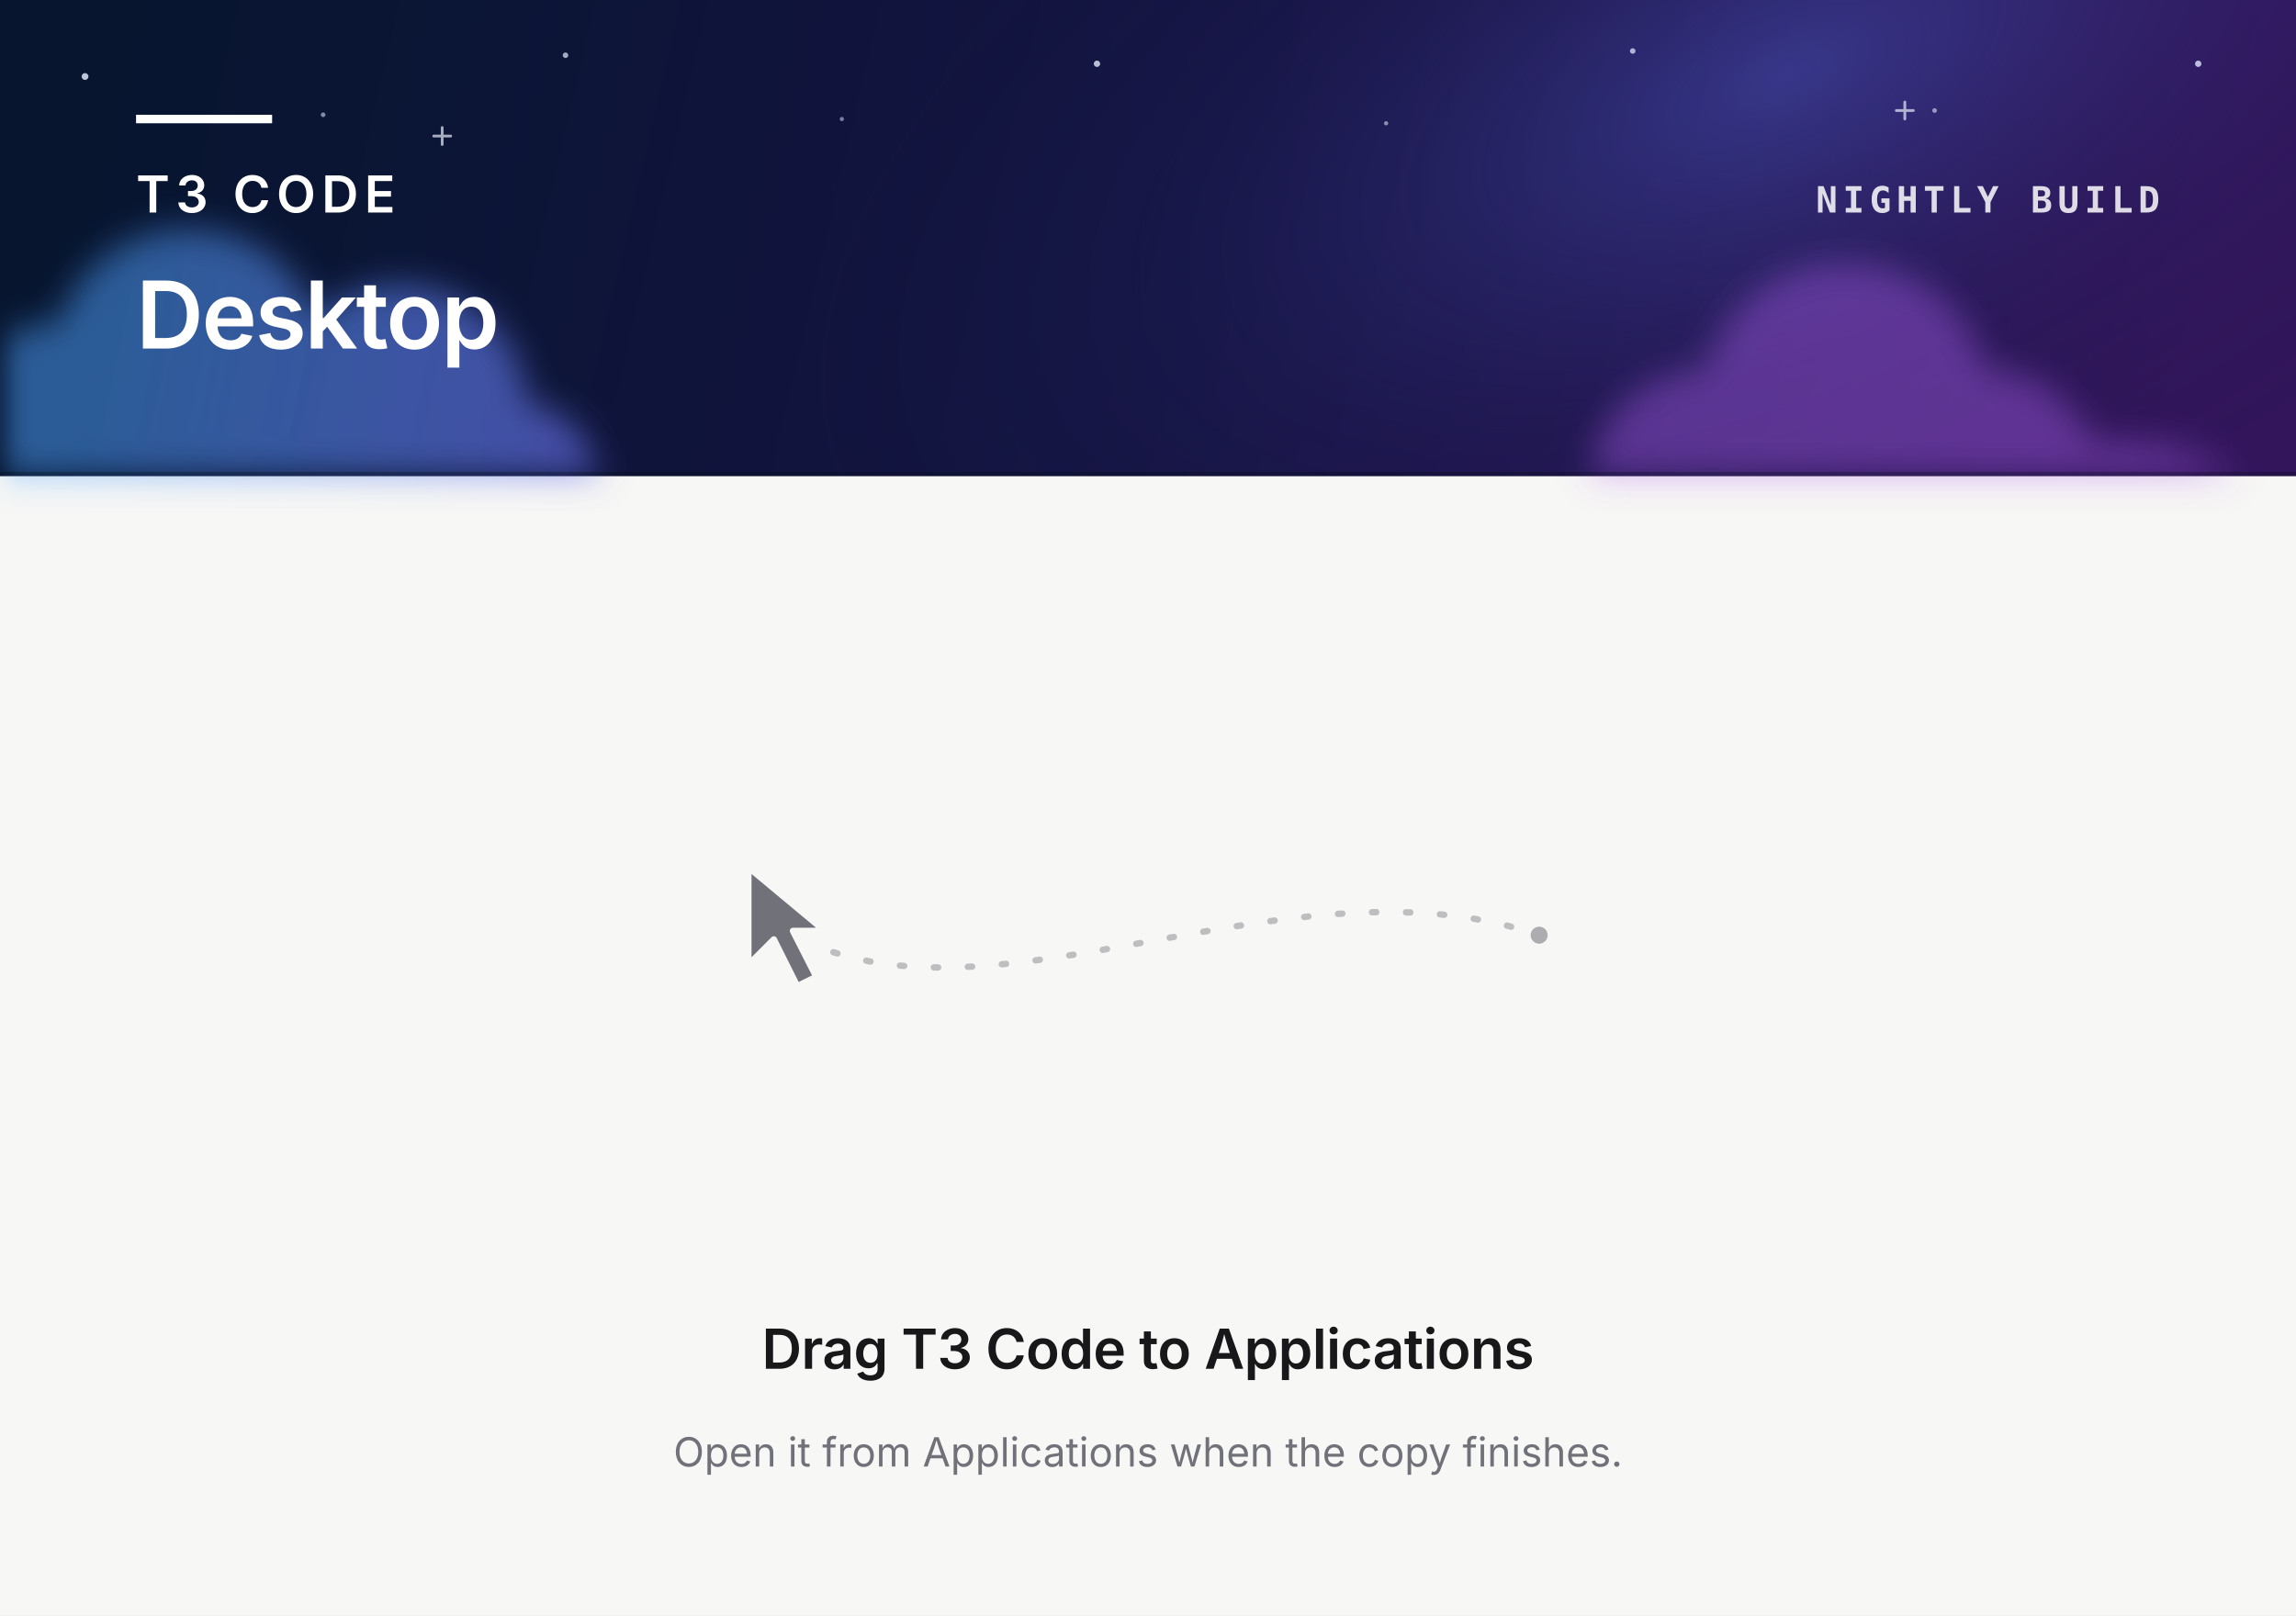
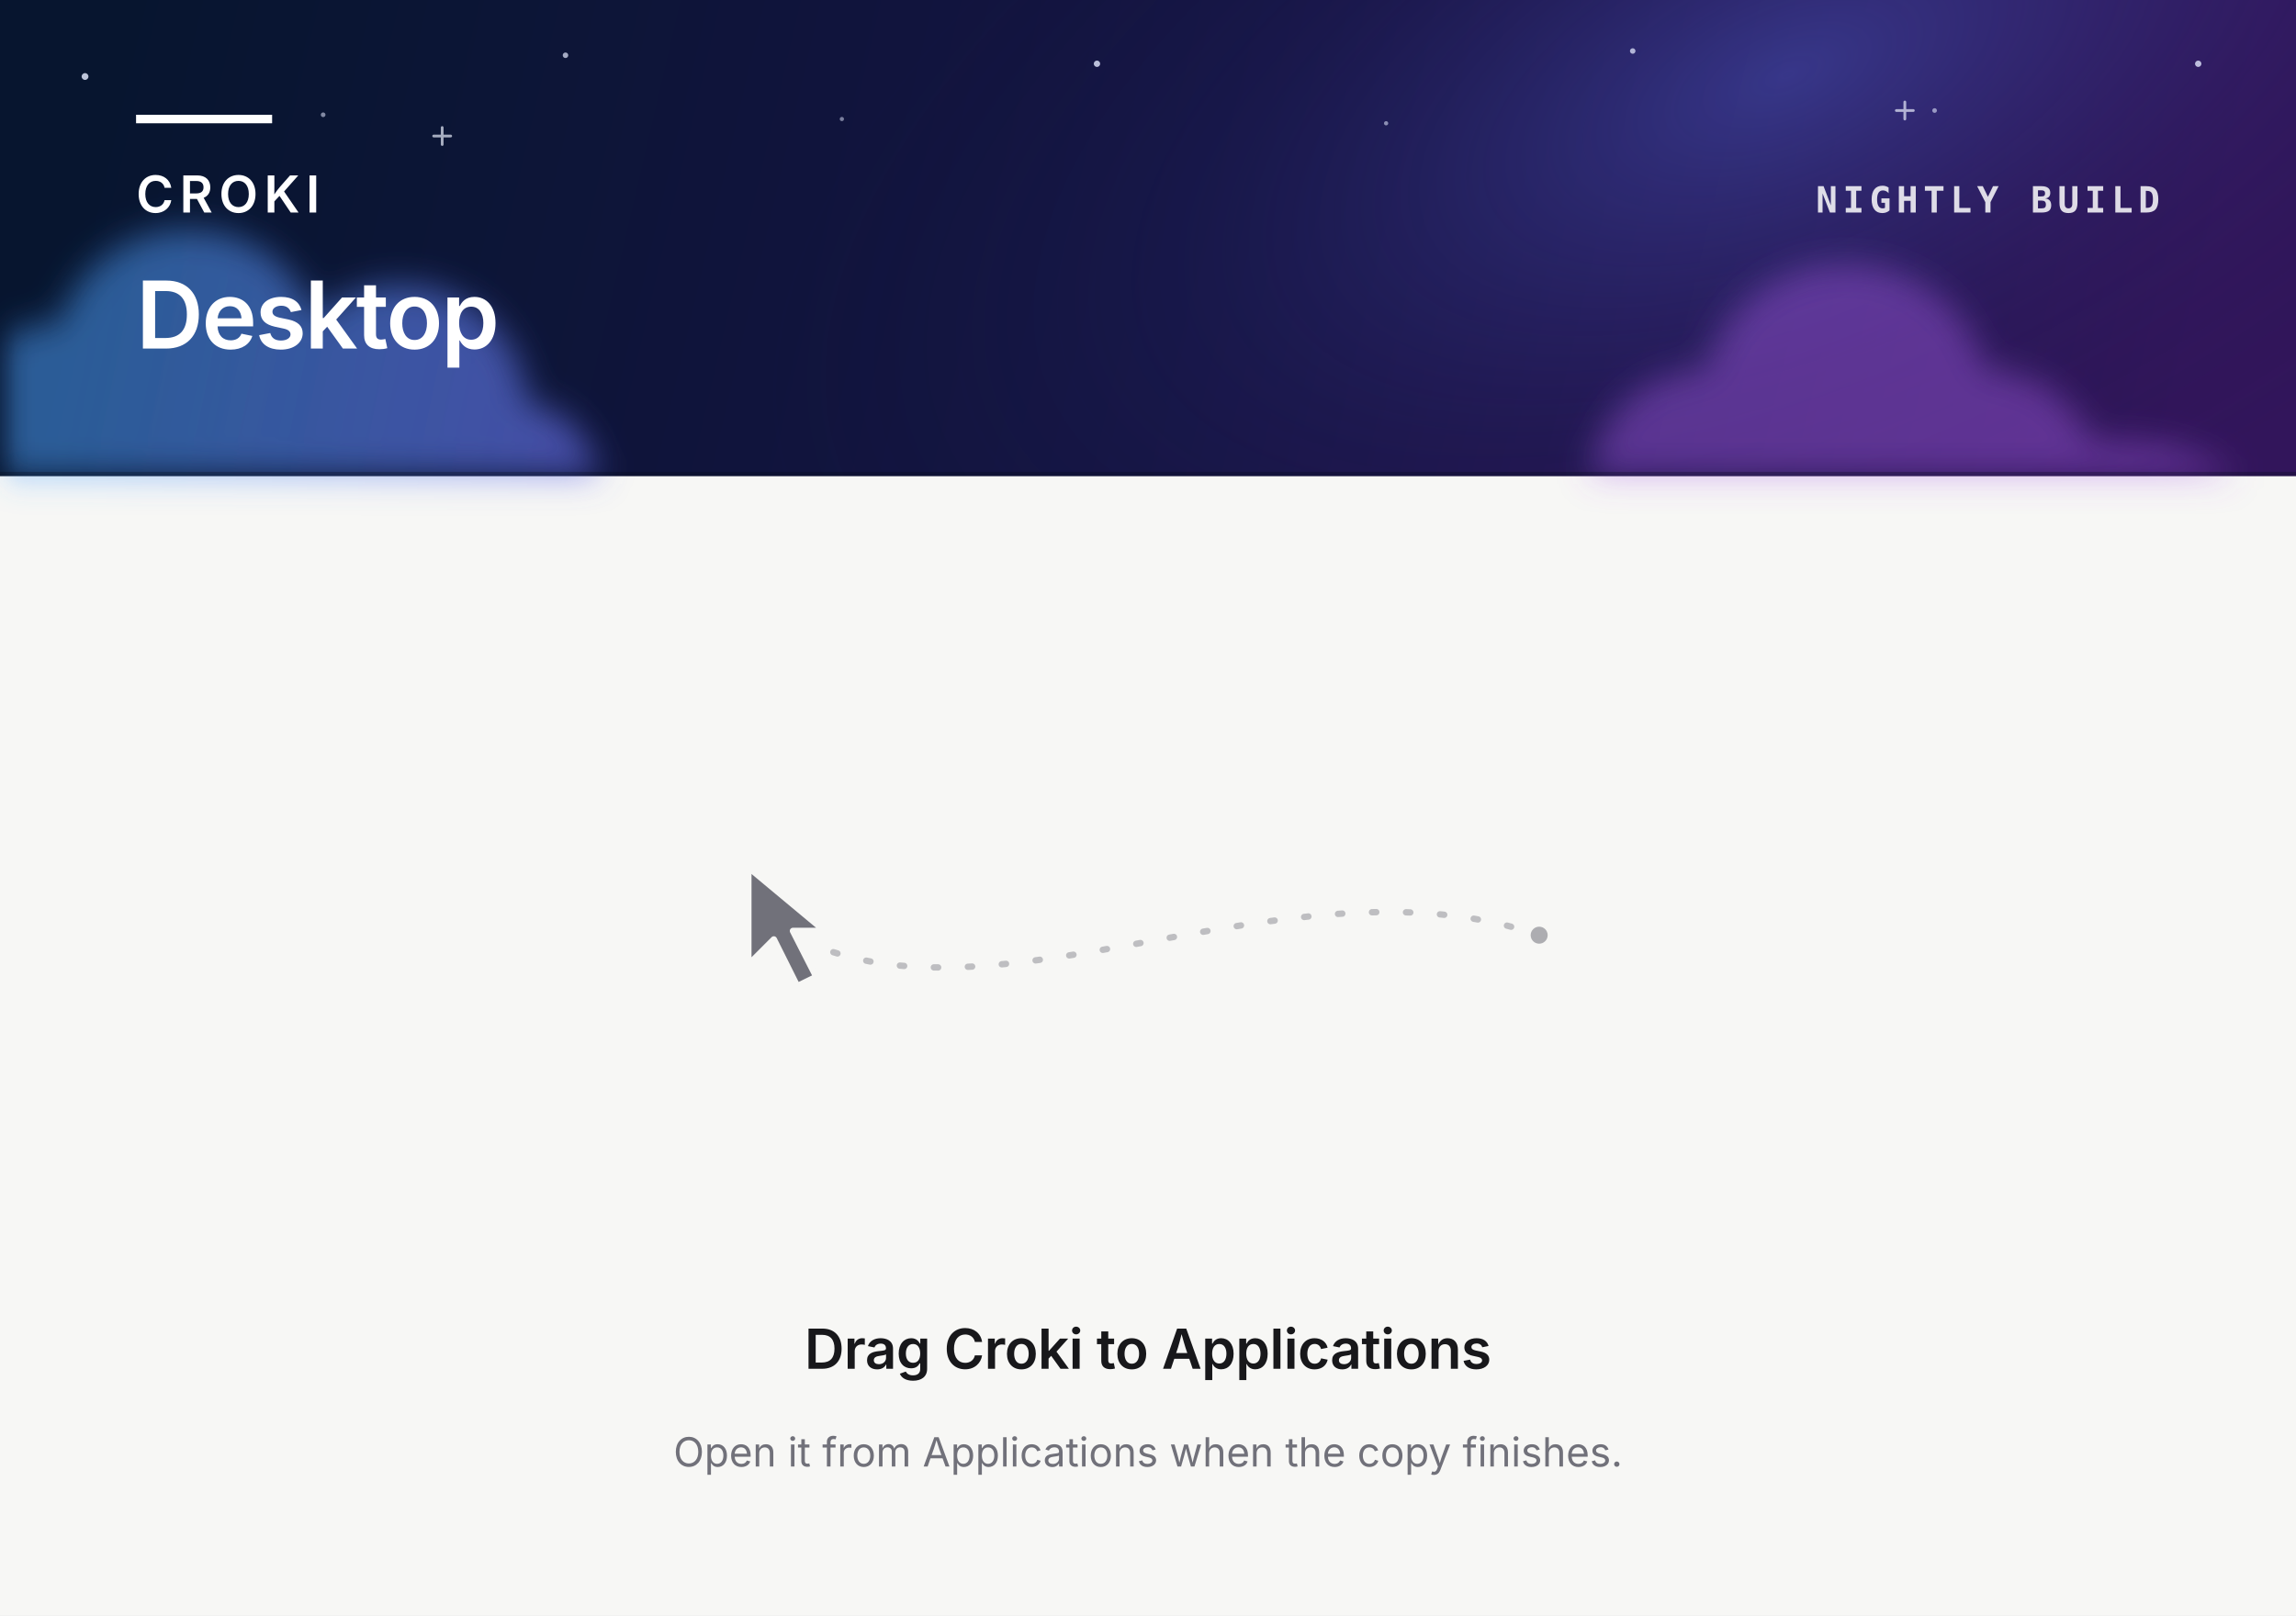
<svg xmlns="http://www.w3.org/2000/svg" width="1080" height="760" viewBox="0 0 540 380" fill="none">
  <defs>
    <linearGradient id="night-sky" x1="28" y1="0" x2="510" y2="112" gradientUnits="userSpaceOnUse">
      <stop stop-color="#07152F" />
      <stop offset="0.52" stop-color="#151443" />
      <stop offset="1" stop-color="#32155B" />
    </linearGradient>
    <radialGradient id="night-glow" cx="0" cy="0" r="1" gradientUnits="userSpaceOnUse" gradientTransform="translate(420 18) rotate(157) scale(260 126)">
      <stop stop-color="#5165D8" stop-opacity="0.42" />
      <stop offset="0.55" stop-color="#283075" stop-opacity="0.15" />
      <stop offset="1" stop-color="#111635" stop-opacity="0" />
    </radialGradient>
    <linearGradient id="night-cloud" x1="18" y1="62" x2="260" y2="112" gradientUnits="userSpaceOnUse">
      <stop stop-color="#4EA4FF" stop-opacity="0.5" />
      <stop offset="0.52" stop-color="#696FEA" stop-opacity="0.62" />
      <stop offset="1" stop-color="#A85BEA" stop-opacity="0.5" />
    </linearGradient>
    <filter id="night-soft" x="-24" y="35" width="588" height="101" filterUnits="userSpaceOnUse">
      <feGaussianBlur stdDeviation="4" />
    </filter>
  </defs>
  <rect width="540" height="380" fill="#F7F7F5" />
  <rect width="540" height="112" fill="url(#night-sky)" />
  <rect width="540" height="112" fill="url(#night-glow)" />
  <g fill="#E4EAFF">
    <circle cx="20" cy="18" r="0.8" opacity="0.82" />
    <circle cx="76" cy="27" r="0.55" opacity="0.55" />
    <circle cx="133" cy="13" r="0.65" opacity="0.7" />
    <circle cx="198" cy="28" r="0.5" opacity="0.5" />
    <circle cx="258" cy="15" r="0.75" opacity="0.8" />
    <circle cx="326" cy="29" r="0.5" opacity="0.55" />
    <circle cx="384" cy="12" r="0.65" opacity="0.72" />
    <circle cx="455" cy="26" r="0.55" opacity="0.58" />
    <circle cx="517" cy="15" r="0.75" opacity="0.78" />
  </g>
  <g stroke="#EEF2FF" stroke-linecap="round" stroke-width="0.65" opacity="0.68">
    <path d="M104 30V34M102 32H106" />
    <path d="M448 24V28M446 26H450" />
  </g>
  <g filter="url(#night-soft)">
    <path d="M-12 112V101C-12 87 0 76 14 76C18 63 30 54 44 54C58 54 70 62 74 75C79 70 86 67 94 67C110 67 123 79 124 95C132 96 138 101 141 112H-12Z" fill="url(#night-cloud)" />
    <path d="M374 112C375 98 387 87 401 87C405 72 418 62 434 62C450 62 463 72 467 87C478 87 488 94 492 104C506 103 518 106 526 112H374Z" fill="url(#night-cloud)" opacity="0.82" />
  </g>
  <path d="M0 111.5H540" stroke="#050A19" stroke-opacity="0.3" />
  <path d="M32 28H64" stroke="#FFFFFF" stroke-width="2" />
  <g font-family="-apple-system, BlinkMacSystemFont, sans-serif" fill="#FFFFFF">
-     <text x="32" y="50" font-size="12" font-weight="600" letter-spacing="1.4">T3 CODE</text>
+     <text x="32" y="50" font-size="12" font-weight="600" letter-spacing="1.4">CROKI</text>
    <text x="32" y="82" font-size="22" font-weight="600" letter-spacing="-0.45">Desktop</text>
    <text x="508" y="50" text-anchor="end" font-family="ui-monospace, SFMono-Regular, Menlo, monospace" font-size="8.5" font-weight="600" letter-spacing="1.2" opacity="0.84">NIGHTLY BUILD</text>
  </g>
  <path d="M196 224C242 239 307 201 362 220" stroke="#71717A" stroke-width="1.5" stroke-linecap="round" stroke-dasharray="1 7" opacity="0.42" />
  <circle cx="362" cy="220" r="2" fill="#71717A" opacity="0.55" />
  <path d="M176 204V227L182 221L187.5 232L192 229.8L186.5 219H194L176 204Z" fill="#71717A" stroke="#F7F7F5" stroke-width="1.5" stroke-linejoin="round" />
  <g font-family="-apple-system, BlinkMacSystemFont, sans-serif" text-anchor="middle">
-     <text x="270" y="322" font-size="13" font-weight="600" letter-spacing="-0.1" fill="#18181B">Drag T3 Code to Applications</text>
+     <text x="270" y="322" font-size="13" font-weight="600" letter-spacing="-0.1" fill="#18181B">Drag Croki to Applications</text>
    <text x="270" y="345" font-size="9.5" fill="#71717A">Open it from Applications when the copy finishes.</text>
  </g>
</svg>
